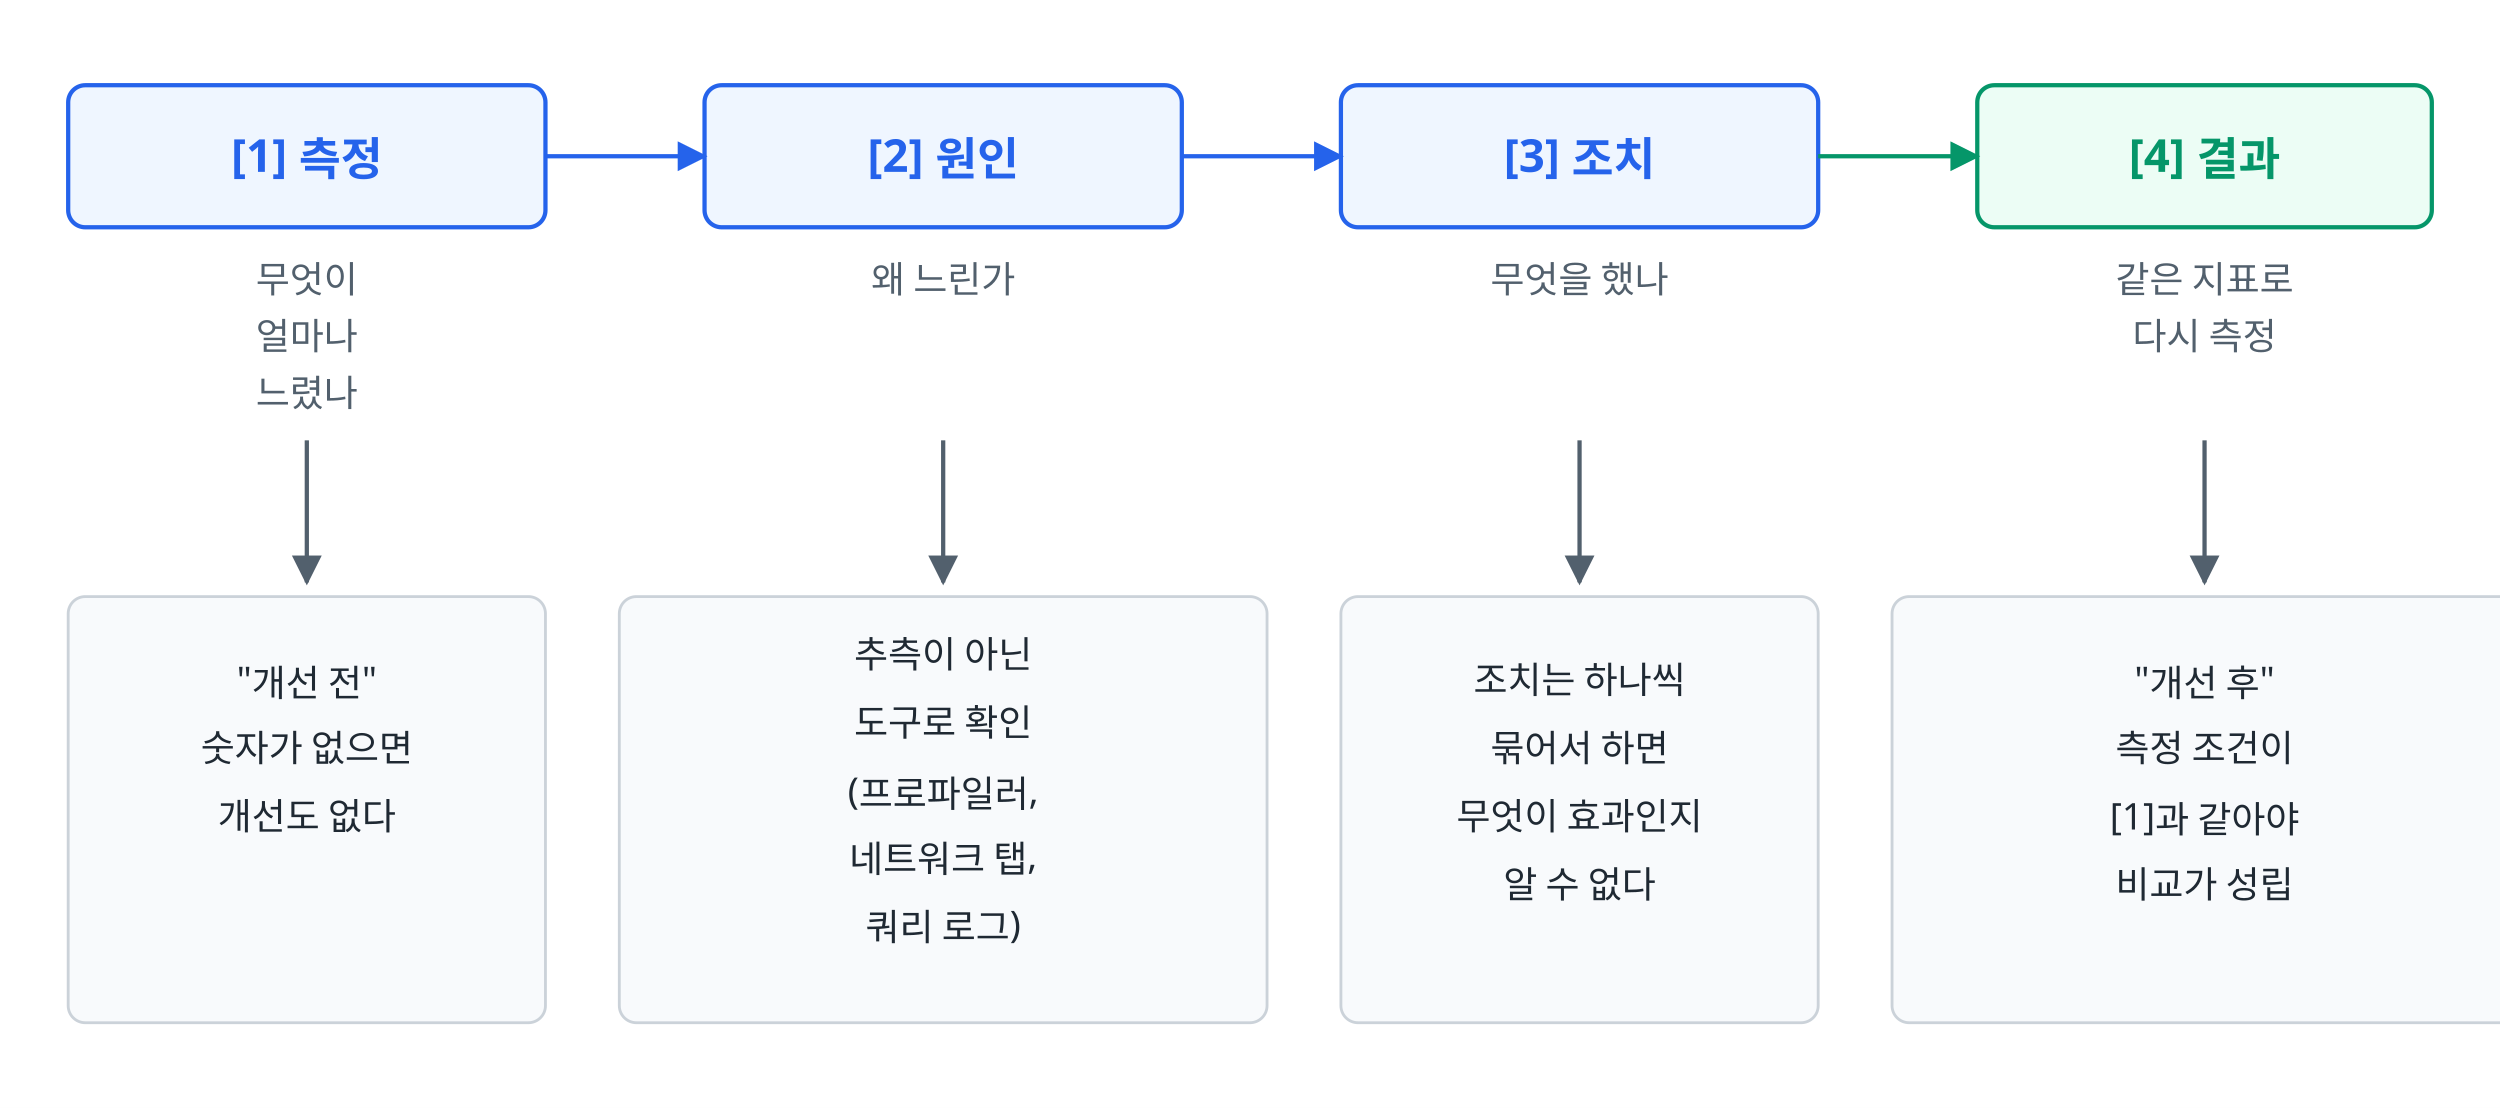
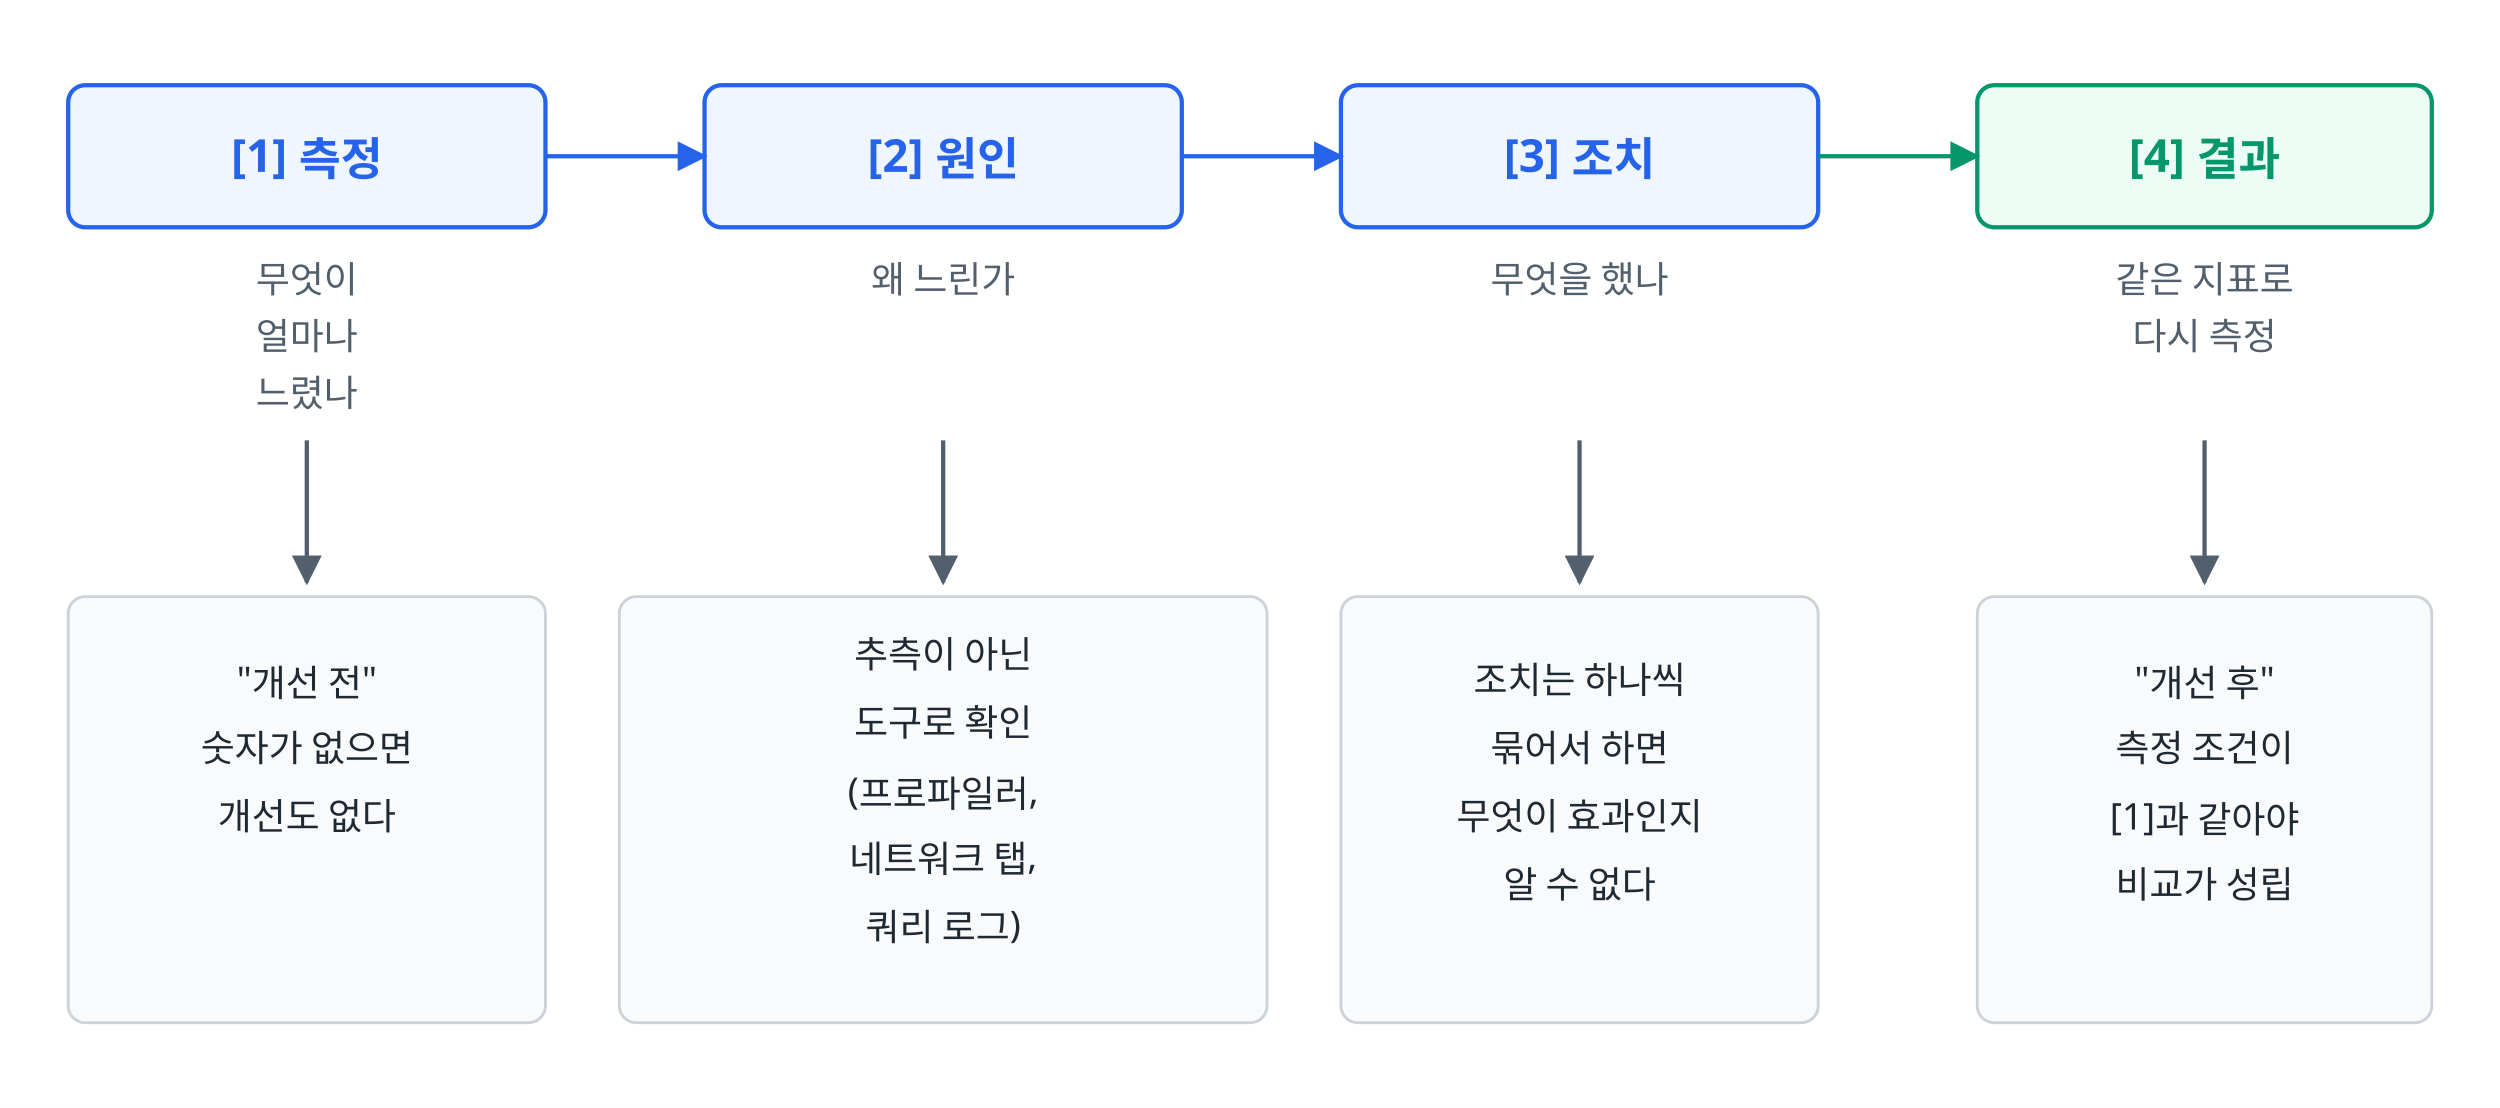
<svg xmlns="http://www.w3.org/2000/svg" viewBox="0 0 880 390" width="880" height="390" font-family="'Malgun Gothic','Apple SD Gothic Neo','Noto Sans KR','Segoe UI',sans-serif" role="img" aria-labelledby="t d">
  <defs>
    <marker id="a-blue" viewBox="0 0 10 10" refX="9" refY="5" markerWidth="7" markerHeight="7" orient="auto-start-reverse">
      <path d="M0,0 L10,5 L0,10 z" fill="#2563eb" />
    </marker>
    <marker id="a-green" viewBox="0 0 10 10" refX="9" refY="5" markerWidth="7" markerHeight="7" orient="auto-start-reverse">
      <path d="M0,0 L10,5 L0,10 z" fill="#059669" />
    </marker>
    <marker id="a-ink" viewBox="0 0 10 10" refX="9" refY="5" markerWidth="7" markerHeight="7" orient="auto-start-reverse">
      <path d="M0,0 L10,5 L0,10 z" fill="#1f2933" />
    </marker>
    <marker id="a-sub" viewBox="0 0 10 10" refX="9" refY="5" markerWidth="7" markerHeight="7" orient="auto-start-reverse">
      <path d="M0,0 L10,5 L0,10 z" fill="#52606d" />
    </marker>
  </defs>
  <rect width="880" height="390" fill="#ffffff" />
  <rect x="24" y="30" width="168" height="50" rx="6" fill="#eff6ff" stroke="#2563eb" stroke-width="1.5" />
  <text x="108" y="60.5" fill="#2563eb" font-size="16" font-weight="bold" text-anchor="middle">[1] 측정</text>
  <rect x="248" y="30" width="168" height="50" rx="6" fill="#eff6ff" stroke="#2563eb" stroke-width="1.5" />
  <text x="332" y="60.5" fill="#2563eb" font-size="16" font-weight="bold" text-anchor="middle">[2] 원인</text>
  <rect x="472" y="30" width="168" height="50" rx="6" fill="#eff6ff" stroke="#2563eb" stroke-width="1.5" />
  <text x="556" y="60.5" fill="#2563eb" font-size="16" font-weight="bold" text-anchor="middle">[3] 조치</text>
  <rect x="696" y="30" width="160" height="50" rx="6" fill="#ecfdf5" stroke="#059669" stroke-width="1.5" />
  <text x="776" y="60.5" fill="#059669" font-size="16" font-weight="bold" text-anchor="middle">[4] 결과</text>
  <path d="M192,55 L248,55" stroke="#2563eb" stroke-width="1.5" fill="none" marker-end="url(#a-blue)" />
  <path d="M416,55 L472,55" stroke="#2563eb" stroke-width="1.5" fill="none" marker-end="url(#a-blue)" />
  <path d="M640,55 L696,55" stroke="#059669" stroke-width="1.5" fill="none" marker-end="url(#a-green)" />
  <text x="108" y="103.0" fill="#52606d" font-size="13" text-anchor="middle">무엇이</text>
  <text x="108" y="123.0" fill="#52606d" font-size="13" text-anchor="middle">얼마나</text>
  <text x="108" y="143.0" fill="#52606d" font-size="13" text-anchor="middle">느렸나</text>
  <text x="332" y="103.0" fill="#52606d" font-size="13" text-anchor="middle">왜 느린가</text>
  <text x="556" y="103.0" fill="#52606d" font-size="13" text-anchor="middle">무엇을 했나</text>
  <text x="776" y="103.0" fill="#52606d" font-size="13" text-anchor="middle">같은 지표로</text>
  <text x="776" y="123.0" fill="#52606d" font-size="13" text-anchor="middle">다시 측정</text>
  <path d="M108,155 L108,205" stroke="#52606d" stroke-width="1.5" fill="none" marker-end="url(#a-sub)" />
  <path d="M332,155 L332,205" stroke="#52606d" stroke-width="1.5" fill="none" marker-end="url(#a-sub)" />
  <path d="M556,155 L556,205" stroke="#52606d" stroke-width="1.5" fill="none" marker-end="url(#a-sub)" />
  <path d="M776,155 L776,205" stroke="#52606d" stroke-width="1.5" fill="none" marker-end="url(#a-sub)" />
  <rect x="24" y="210" width="168" height="150" rx="6" fill="#f8fafc" stroke="#cbd2d9" stroke-width="1" />
  <text x="108" y="244.0" fill="#1f2933" font-size="13" text-anchor="middle">"개선 전"</text>
  <text x="108" y="268.0" fill="#1f2933" font-size="13" text-anchor="middle">숫자가 없으면</text>
  <text x="108" y="292.0" fill="#1f2933" font-size="13" text-anchor="middle">개선도 없다</text>
  <rect x="218" y="210" width="228" height="150" rx="6" fill="#f8fafc" stroke="#cbd2d9" stroke-width="1" />
  <text x="332" y="235.0" fill="#1f2933" font-size="13" text-anchor="middle">추측이 아닌</text>
  <text x="332" y="259.0" fill="#1f2933" font-size="13" text-anchor="middle">도구로 확인</text>
  <text x="332" y="283.0" fill="#1f2933" font-size="13" text-anchor="middle">(프로파일러,</text>
  <text x="332" y="307.0" fill="#1f2933" font-size="13" text-anchor="middle">네트워크 탭,</text>
  <text x="332" y="331.0" fill="#1f2933" font-size="13" text-anchor="middle">쿼리 로그)</text>
  <rect x="472" y="210" width="168" height="150" rx="6" fill="#f8fafc" stroke="#cbd2d9" stroke-width="1" />
  <text x="556" y="244.0" fill="#1f2933" font-size="13" text-anchor="middle">조치는 하나씩</text>
  <text x="556" y="268.0" fill="#1f2933" font-size="13" text-anchor="middle">묶어서 하면</text>
  <text x="556" y="292.0" fill="#1f2933" font-size="13" text-anchor="middle">무엇이 효과인지</text>
  <text x="556" y="316.0" fill="#1f2933" font-size="13" text-anchor="middle">알 수 없다</text>
-   <rect x="666" y="210" width="220" height="150" rx="6" fill="#f8fafc" stroke="#cbd2d9" stroke-width="1" />
+   <rect x="696" y="210" width="160" height="150" rx="6" fill="#f8fafc" stroke="#cbd2d9" stroke-width="1" />
  <text x="776" y="244.0" fill="#1f2933" font-size="13" text-anchor="middle">"개선 후"</text>
  <text x="776" y="268.0" fill="#1f2933" font-size="13" text-anchor="middle">측정 조건이</text>
  <text x="776" y="292.0" fill="#1f2933" font-size="13" text-anchor="middle">[1]과 같아야</text>
  <text x="776" y="316.0" fill="#1f2933" font-size="13" text-anchor="middle">비교가 성립</text>
</svg>
